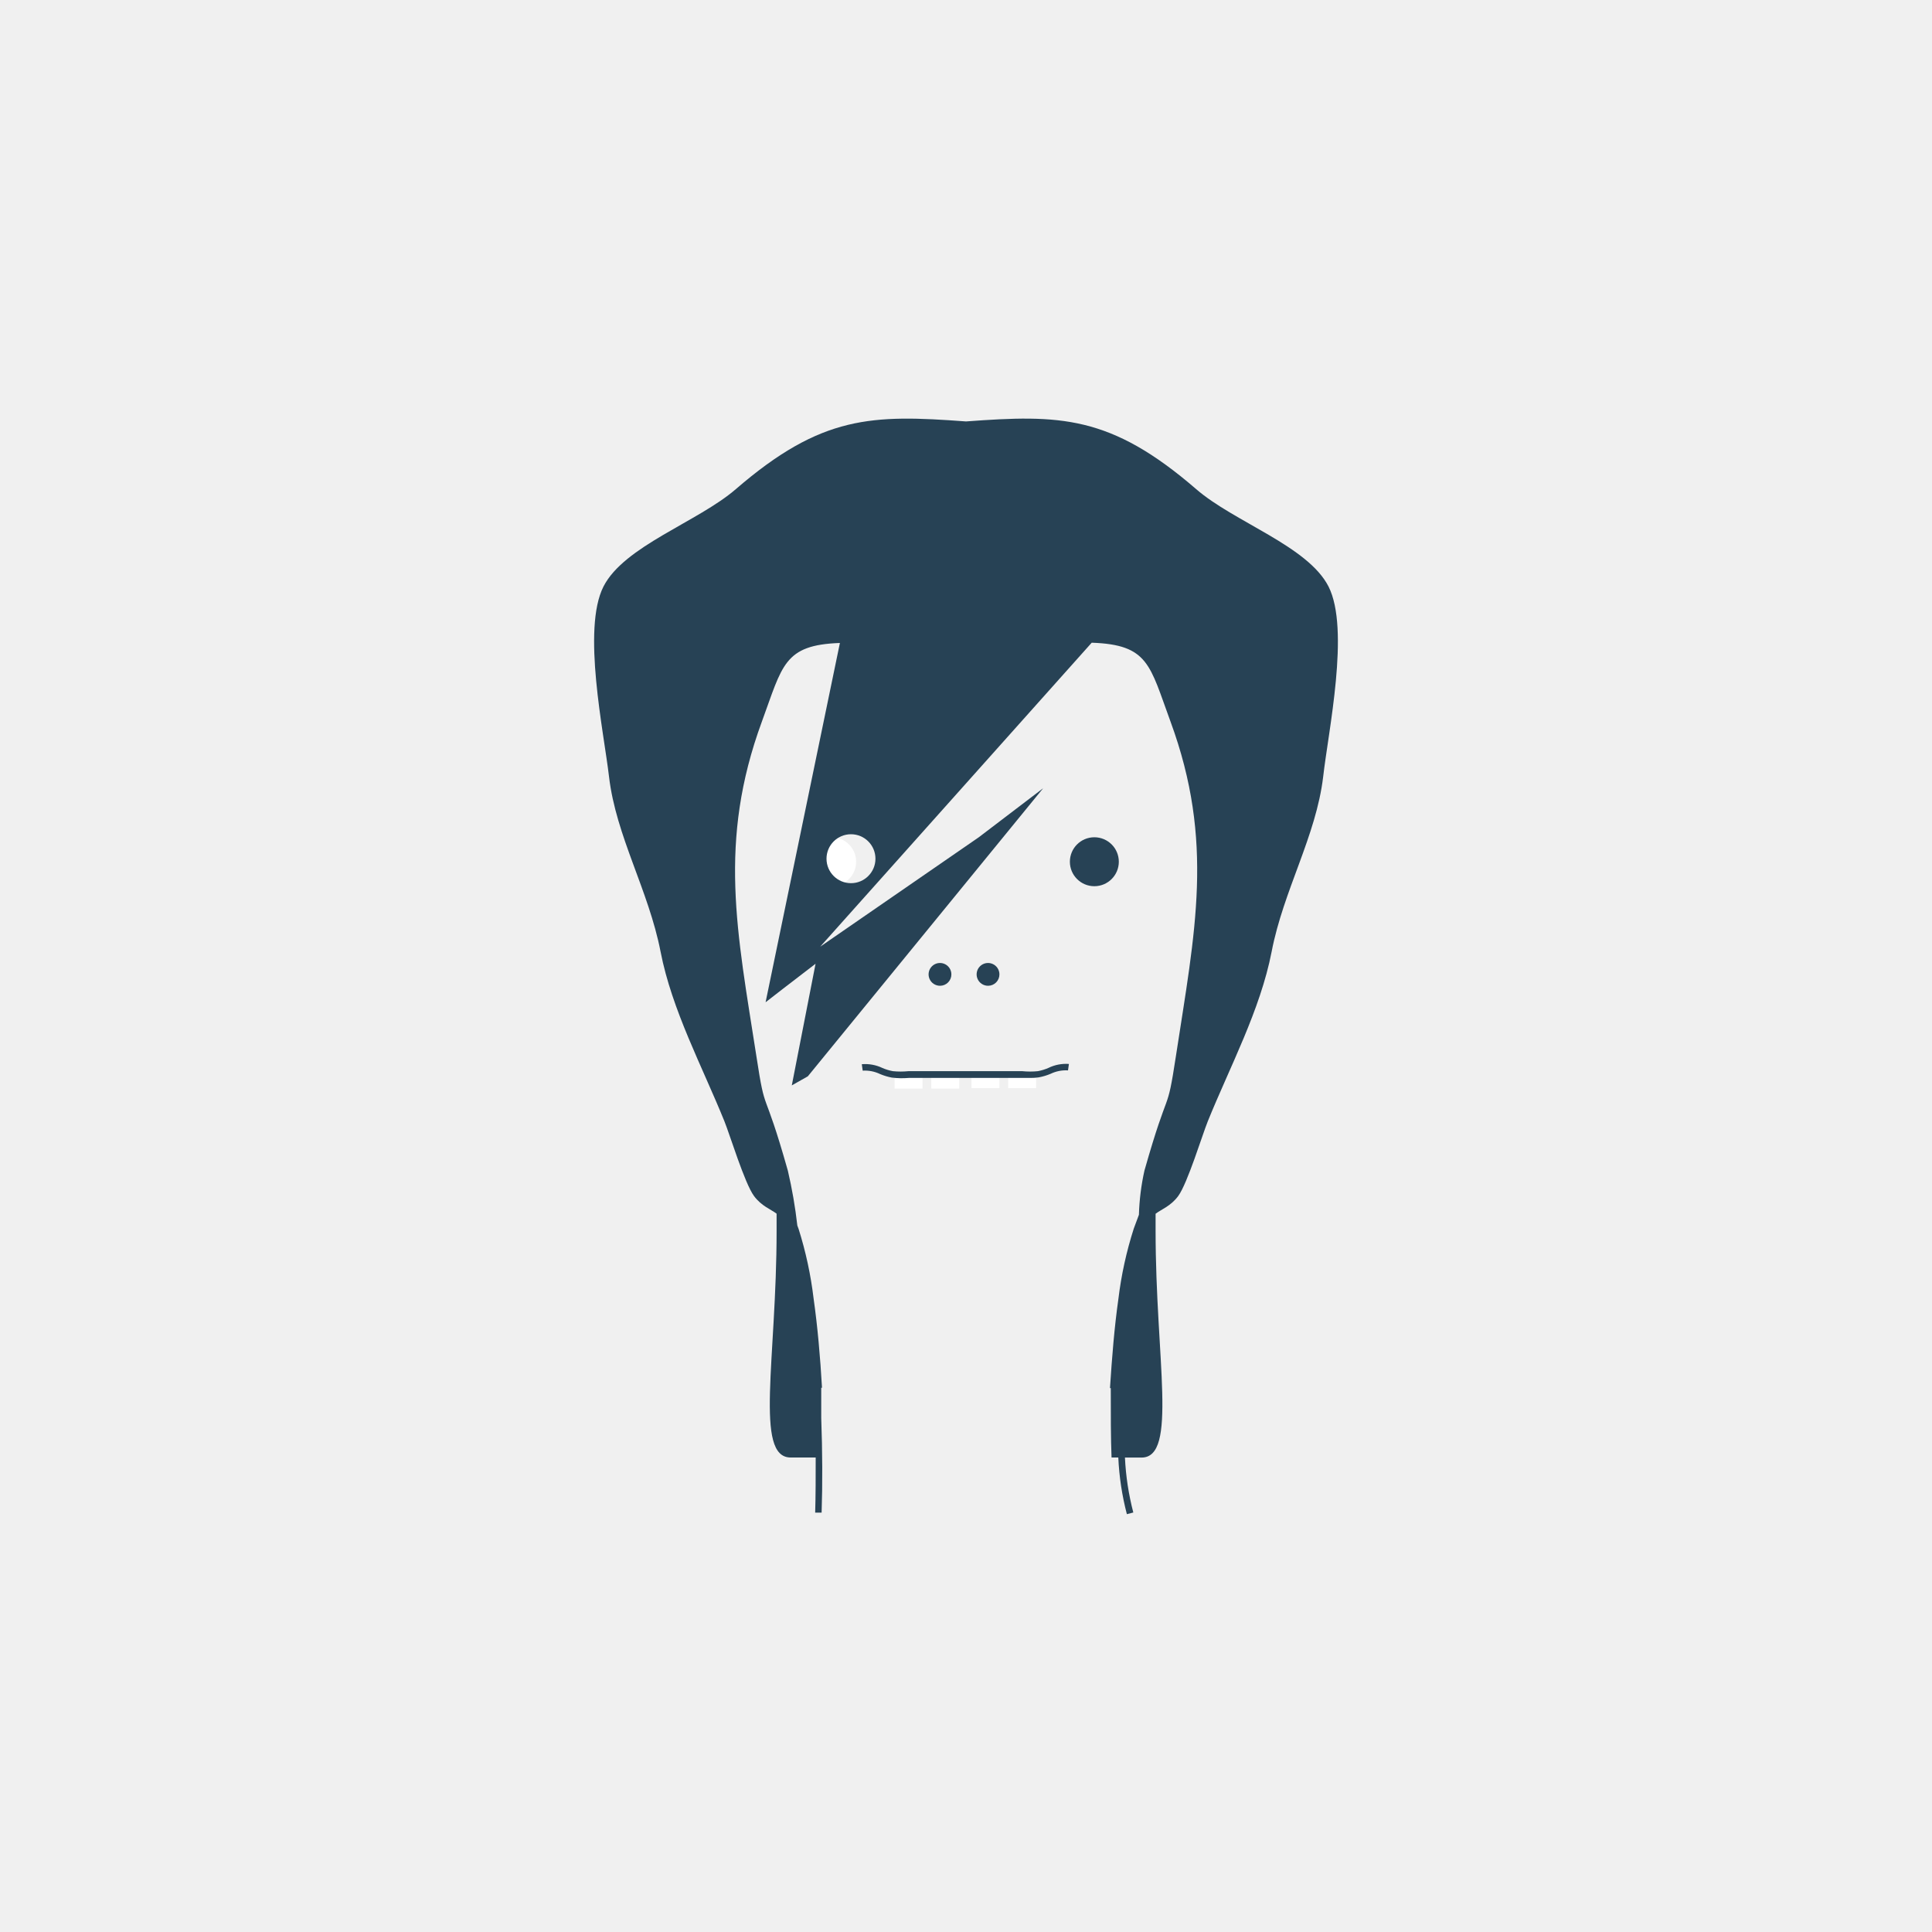
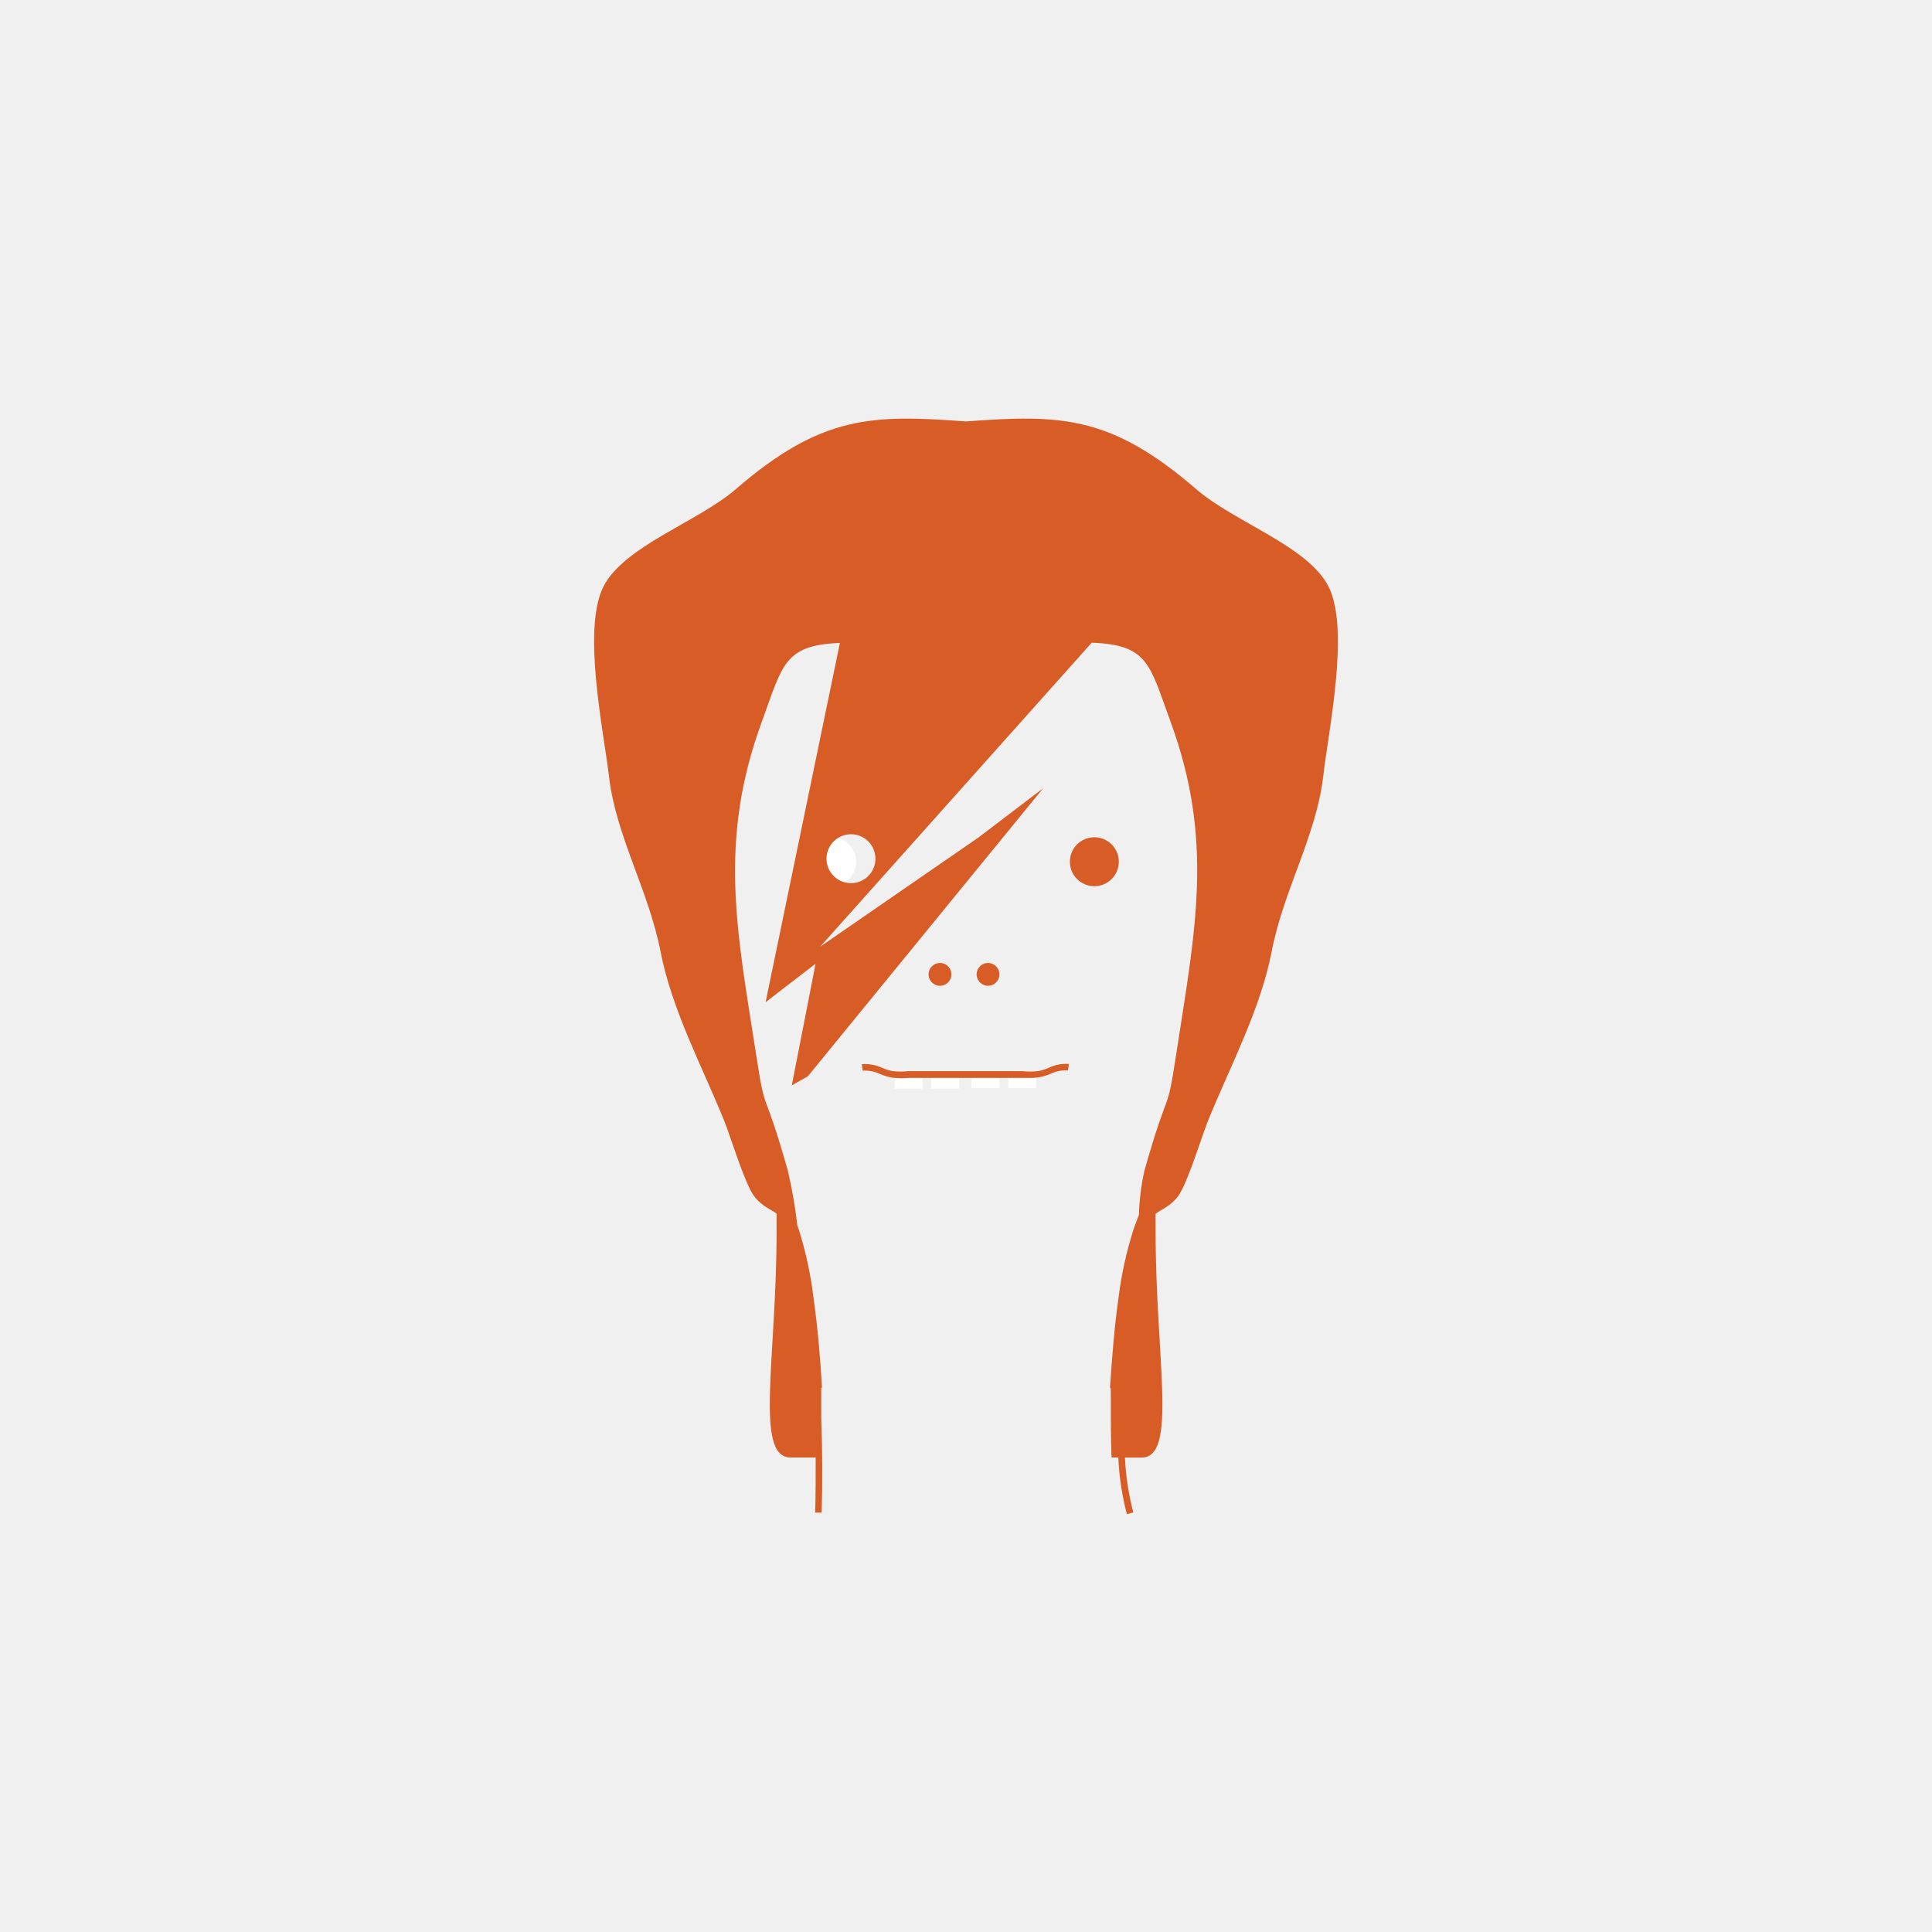
<svg xmlns="http://www.w3.org/2000/svg" id="Layer_1" data-name="Layer 1" viewBox="0 0 300 300">
  <defs>
-     <style>.cls-1{fill:#fff;}.cls-2{fill:#274255;}</style>
+     <style>.cls-1{fill:#fff;}.cls-2{fill:#d85c26;}</style>
  </defs>
  <rect class="cls-1" x="138.91" y="166.87" width="4.34" height="2.17" />
  <rect class="cls-1" x="144.61" y="166.87" width="4.34" height="2.17" />
  <rect class="cls-1" x="156.55" y="166.79" width="4.34" height="2.17" />
  <rect class="cls-1" x="150.85" y="166.79" width="4.34" height="2.17" />
  <circle class="cls-1" cx="129.14" cy="133.81" r="3.8" />
  <circle class="cls-1" cx="129.14" cy="133.81" r="1.09" />
  <circle class="cls-2" cx="169.93" cy="133.81" r="3.8" />
  <path class="cls-2" d="M147.73,151.3a1.77,1.77,0,1,0-1.76,1.77A1.76,1.76,0,0,0,147.73,151.3Z" />
  <path class="cls-2" d="M155.19,151.3a1.77,1.77,0,1,0-1.76,1.77A1.76,1.76,0,0,0,155.19,151.3Z" />
  <path class="cls-2" d="M162.79,165.83a7.59,7.59,0,0,1-1.63.5,12.13,12.13,0,0,1-2.42,0c-.42,0-.84,0-1.24,0H142.3c-.4,0-.82,0-1.24,0a12.11,12.11,0,0,1-2.42,0,7.59,7.59,0,0,1-1.63-.5,6.18,6.18,0,0,0-3.19-.58l.14,1a5.43,5.43,0,0,1,2.7.53,9,9,0,0,0,1.83.55,12.7,12.7,0,0,0,2.62.05c.41,0,.81,0,1.19,0h15.2c.38,0,.78,0,1.19,0s.88,0,1.32,0a8,8,0,0,0,1.3-.09,9,9,0,0,0,1.83-.55,5.43,5.43,0,0,1,2.7-.53l.14-1A6.2,6.2,0,0,0,162.79,165.83Z" />
  <path class="cls-2" d="M206.29,91.07c-3.21-6.29-14.65-10-20.54-15.11C172.41,64.43,164.58,64.36,150,65.44c-14.58-1.08-22.41-1-35.75,10.52-5.89,5.09-17.33,8.82-20.54,15.11-3.37,6.63.05,22.57.86,29.54,1.08,9.22,6.14,17.61,8,27.15,1.76,9.09,6.52,17.94,9.92,26.36.85,2.1,3.13,9.59,4.58,11.58,1.17,1.59,2.64,2.08,3.52,2.76,0,.88,0,1.76,0,2.66,0,19.9-3.47,35.2,2.18,35.2,1,0,2.38,0,3.89,0,0,3,0,5.93-.08,8.56l1,0c.15-4.38.13-9.53-.06-14.71,0-1.45,0-3,0-4.68l.06,0,.06,0c-.27-4.75-.69-9.52-1.3-13.82A59,59,0,0,0,124,190.81c-.06-.17-.13-.33-.19-.51a73.87,73.87,0,0,0-1.47-8.51c-3.87-13.69-3.42-8.16-4.89-17.8-3-19.29-6-33.27.85-51.93,3.21-8.74,3.39-11.91,12.12-12.22l-11.54,55.79,2.76-2.14h0l5-3.84-3.69,18.89,2.49-1.41,36.54-44.73L152,130l-24.64,17,42.16-47.2c8.84.3,9,3.46,12.23,12.23,6.86,18.66,3.8,32.64.85,51.93-1.47,9.64-1,4.11-4.89,17.8a36.37,36.37,0,0,0-.86,6.87c-.27.72-.54,1.43-.8,2.15a59,59,0,0,0-2.39,10.94c-.61,4.3-1,9.07-1.3,13.82l.06,0,.06,0c0,4.29,0,7.72.12,10.78l1.05,0a42.28,42.28,0,0,0,1.33,8.8l1-.26a41.6,41.6,0,0,1-1.3-8.53l2.58,0c5.65,0,2.18-15.3,2.18-35.2,0-.9,0-1.78,0-2.66.88-.68,2.35-1.17,3.52-2.76,1.45-2,3.73-9.48,4.58-11.58,3.4-8.42,8.16-17.27,9.92-26.36,1.84-9.54,6.9-17.93,8-27.15C206.24,113.64,209.66,97.7,206.29,91.07Zm-74.15,46.07a3.8,3.8,0,1,1,3.8-3.8A3.8,3.8,0,0,1,132.14,137.14Z" />
</svg>
